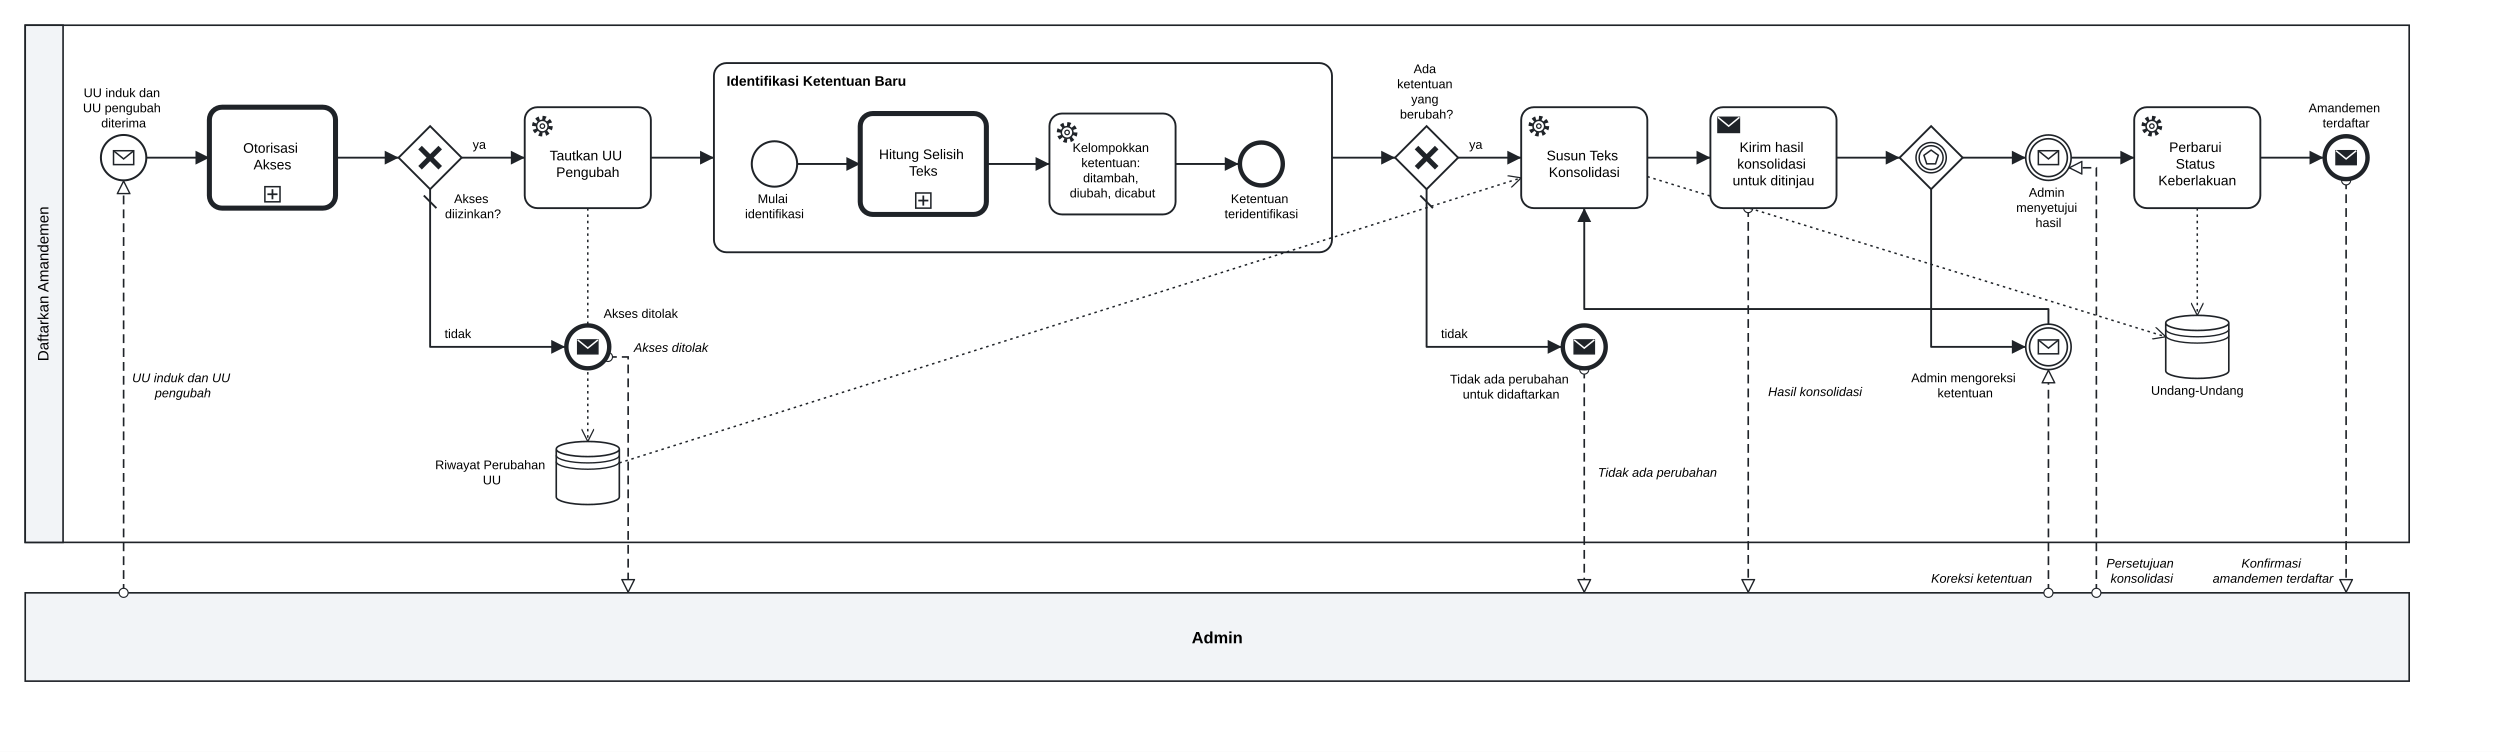
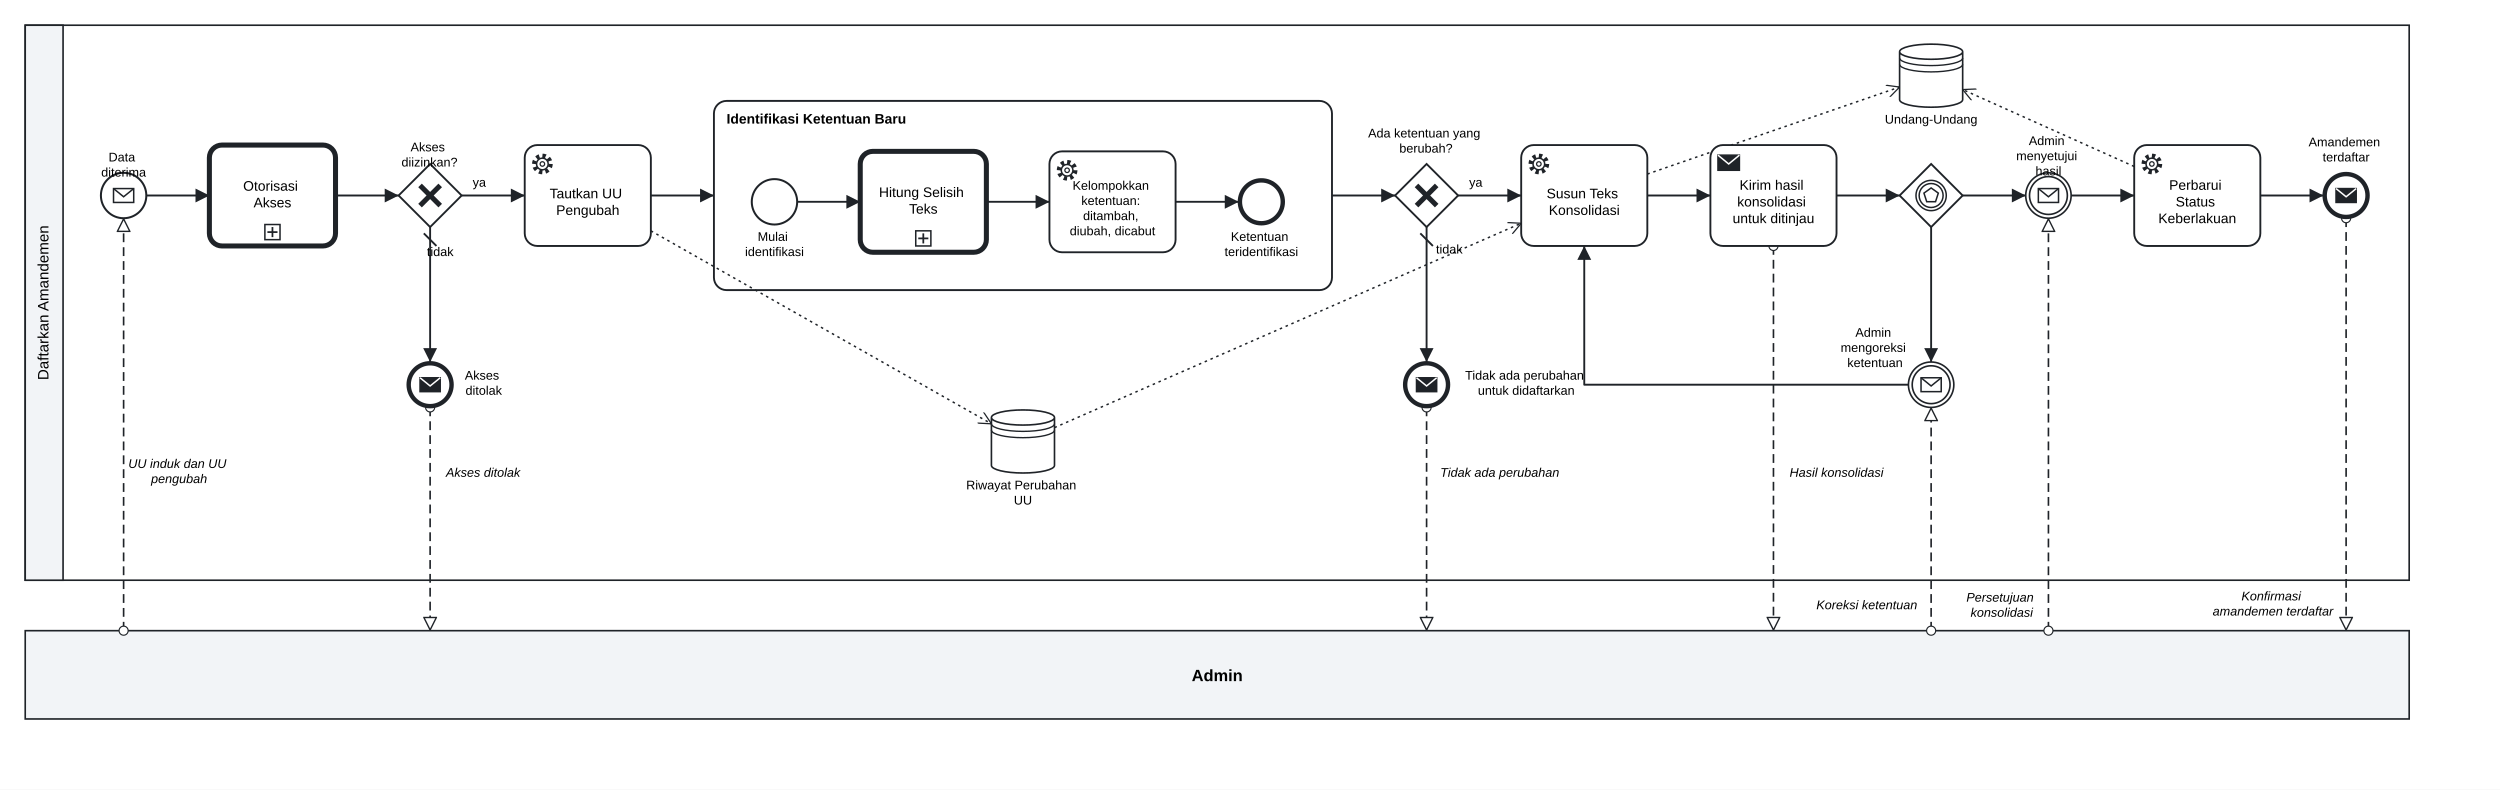
- <svg xmlns="http://www.w3.org/2000/svg" viewBox="-20 -20 1982 596" width="1982" height="596" font-family="Arial, Helvetica, sans-serif" role="img" aria-labelledby="tok-title tok-desc">
+ <svg xmlns="http://www.w3.org/2000/svg" viewBox="140 60 1982 626" width="1982" height="626" font-family="Arial, Helvetica, sans-serif" role="img" aria-labelledby="tok-title tok-desc">
  <defs>
    <marker id="seqEnd" viewBox="0 0 10 10" refX="10" refY="5" markerUnits="userSpaceOnUse" markerWidth="11" markerHeight="11" orient="auto">
      <path d="M0,0 L10,5 L0,10 z" fill="#1f2328" />
    </marker>
    <marker id="msgEnd" viewBox="0 0 10 10" refX="10" refY="5" markerUnits="userSpaceOnUse" markerWidth="11" markerHeight="11" orient="auto">
      <path d="M0.5,0.5 L9.5,5 L0.5,9.5 z" fill="#fff" stroke="#1f2328" />
    </marker>
    <marker id="msgStart" viewBox="0 0 10 10" refX="5" refY="5" markerUnits="userSpaceOnUse" markerWidth="9" markerHeight="9">
      <circle cx="5" cy="5" r="4" fill="#fff" stroke="#1f2328" />
    </marker>
    <marker id="assocEnd" viewBox="0 0 10 10" refX="10" refY="5" markerUnits="userSpaceOnUse" markerWidth="10" markerHeight="10" orient="auto">
      <path d="M0,0 L10,5 L0,10" fill="none" stroke="#1f2328" />
    </marker>
  </defs>
-   <rect x="-20" y="-20" width="1982" height="596" fill="#fff" />
-   <rect x="0.0" y="0.0" width="1890.0" height="410.0" fill="#fff" stroke="#1f2328" stroke-width="1.3" />
-   <rect x="0.0" y="0.0" width="30" height="410.0" fill="#f2f4f7" stroke="#1f2328" stroke-width="1.3" />
-   <g transform="rotate(-90 15.0 205.0)">
-     <text x="15.0" y="205.0" font-size="12" text-anchor="middle" dominant-baseline="middle" transform="translate(0 0.0)">Daftarkan Amandemen</text>
+   <rect x="140" y="60" width="1982" height="626" fill="#fff" />
+   <rect x="160.0" y="80.0" width="1890.0" height="440.0" fill="#fff" stroke="#1f2328" stroke-width="1.3" />
+   <rect x="160.0" y="80.0" width="30" height="440.0" fill="#f2f4f7" stroke="#1f2328" stroke-width="1.3" />
+   <g transform="rotate(-90 175.0 300.0)">
+     <text x="175.0" y="300.0" font-size="12" text-anchor="middle" dominant-baseline="middle" transform="translate(0 0.0)">Daftarkan Amandemen</text>
  </g>
-   <rect x="0.0" y="450.0" width="1890.0" height="70.0" fill="#f2f4f7" stroke="#1f2328" stroke-width="1.3" />
-   <text x="945.0" y="490.0" font-size="13" text-anchor="middle" font-weight="bold">
-     <tspan x="945.0" dy="0.0">Admin</tspan>
-   </text>
-   <rect x="546.0" y="30.0" width="490.0" height="150.0" rx="10" fill="#fff" stroke="#1f2328" stroke-width="1.5" />
-   <text x="556.0" y="48.0" font-size="11" text-anchor="start" font-weight="bold">
-     <tspan x="556.0" dy="0.0">Identifikasi Ketentuan Baru</tspan>
-   </text>
-   <polyline points="78.0,450.0 78.0,123.0" fill="none" stroke="#1f2328" stroke-width="1.3" stroke-dasharray="7 4" marker-start="url(#msgStart)" marker-end="url(#msgEnd)" />
-   <polyline points="462.0,263.0 478.0,263.0 478.0,450.0" fill="none" stroke="#1f2328" stroke-width="1.3" stroke-dasharray="7 4" marker-start="url(#msgStart)" marker-end="url(#msgEnd)" />
-   <polyline points="1236.0,273.0 1236.0,450.0" fill="none" stroke="#1f2328" stroke-width="1.3" stroke-dasharray="7 4" marker-start="url(#msgStart)" marker-end="url(#msgEnd)" />
-   <polyline points="1366.0,145.0 1366.0,450.0" fill="none" stroke="#1f2328" stroke-width="1.3" stroke-dasharray="7 4" marker-start="url(#msgStart)" marker-end="url(#msgEnd)" />
-   <polyline points="1642.0,450.0 1642.0,113.0 1620.0,113.0" fill="none" stroke="#1f2328" stroke-width="1.3" stroke-dasharray="7 4" marker-start="url(#msgStart)" marker-end="url(#msgEnd)" />
-   <polyline points="1604.0,450.0 1604.0,273.0" fill="none" stroke="#1f2328" stroke-width="1.3" stroke-dasharray="7 4" marker-start="url(#msgStart)" marker-end="url(#msgEnd)" />
-   <polyline points="1840.0,123.0 1840.0,450.0" fill="none" stroke="#1f2328" stroke-width="1.3" stroke-dasharray="7 4" marker-start="url(#msgStart)" marker-end="url(#msgEnd)" />
-   <polyline points="446.0,145.0 446.0,330.0" fill="none" stroke="#1f2328" stroke-width="1.2" stroke-dasharray="2 3" marker-end="url(#assocEnd)" />
-   <polyline points="612.0,110.0 662.0,110.0" fill="none" stroke="#1f2328" stroke-width="1.5" stroke-linejoin="round" marker-end="url(#seqEnd)" />
-   <polyline points="762.0,110.0 812.0,110.0" fill="none" stroke="#1f2328" stroke-width="1.5" stroke-linejoin="round" marker-end="url(#seqEnd)" />
-   <polyline points="912.0,110.0 962.0,110.0" fill="none" stroke="#1f2328" stroke-width="1.5" stroke-linejoin="round" marker-end="url(#seqEnd)" />
-   <polyline points="471.0,347.0 1186.0,121.0" fill="none" stroke="#1f2328" stroke-width="1.2" stroke-dasharray="2 3" marker-end="url(#assocEnd)" />
-   <polyline points="1286.0,120.0 1697.0,247.0" fill="none" stroke="#1f2328" stroke-width="1.2" stroke-dasharray="2 3" marker-end="url(#assocEnd)" />
-   <polyline points="1722.0,145.0 1722.0,230.0" fill="none" stroke="#1f2328" stroke-width="1.2" stroke-dasharray="2 3" marker-end="url(#assocEnd)" />
-   <polyline points="96.0,105.0 146.0,105.0" fill="none" stroke="#1f2328" stroke-width="1.5" stroke-linejoin="round" marker-end="url(#seqEnd)" />
-   <polyline points="246.0,105.0 296.0,105.0" fill="none" stroke="#1f2328" stroke-width="1.5" stroke-linejoin="round" marker-end="url(#seqEnd)" />
-   <polyline points="346.0,105.0 396.0,105.0" fill="none" stroke="#1f2328" stroke-width="1.5" stroke-linejoin="round" marker-end="url(#seqEnd)" />
-   <polyline points="321.0,130.0 321.0,255.0 428.0,255.0" fill="none" stroke="#1f2328" stroke-width="1.5" stroke-linejoin="round" marker-end="url(#seqEnd)" />
-   <line x1="316.0" y1="135.0" x2="326.0" y2="145.0" stroke="#1f2328" stroke-width="1.5" />
-   <polyline points="496.0,105.0 546.0,105.0" fill="none" stroke="#1f2328" stroke-width="1.5" stroke-linejoin="round" marker-end="url(#seqEnd)" />
-   <polyline points="1036.0,105.0 1086.0,105.0" fill="none" stroke="#1f2328" stroke-width="1.5" stroke-linejoin="round" marker-end="url(#seqEnd)" />
-   <polyline points="1136.0,105.0 1186.0,105.0" fill="none" stroke="#1f2328" stroke-width="1.5" stroke-linejoin="round" marker-end="url(#seqEnd)" />
-   <polyline points="1111.0,130.0 1111.0,255.0 1218.0,255.0" fill="none" stroke="#1f2328" stroke-width="1.5" stroke-linejoin="round" marker-end="url(#seqEnd)" />
-   <line x1="1106.0" y1="135.0" x2="1116.0" y2="145.0" stroke="#1f2328" stroke-width="1.5" />
-   <polyline points="1286.0,105.0 1336.0,105.0" fill="none" stroke="#1f2328" stroke-width="1.5" stroke-linejoin="round" marker-end="url(#seqEnd)" />
-   <polyline points="1436.0,105.0 1486.0,105.0" fill="none" stroke="#1f2328" stroke-width="1.5" stroke-linejoin="round" marker-end="url(#seqEnd)" />
-   <polyline points="1536.0,105.0 1586.0,105.0" fill="none" stroke="#1f2328" stroke-width="1.5" stroke-linejoin="round" marker-end="url(#seqEnd)" />
-   <polyline points="1511.0,130.0 1511.0,255.0 1586.0,255.0" fill="none" stroke="#1f2328" stroke-width="1.5" stroke-linejoin="round" marker-end="url(#seqEnd)" />
-   <polyline points="1622.0,105.0 1672.0,105.0" fill="none" stroke="#1f2328" stroke-width="1.5" stroke-linejoin="round" marker-end="url(#seqEnd)" />
-   <polyline points="1772.0,105.0 1822.0,105.0" fill="none" stroke="#1f2328" stroke-width="1.5" stroke-linejoin="round" marker-end="url(#seqEnd)" />
-   <polyline points="1604.0,237.0 1604.0,225.0 1236.0,225.0 1236.0,145.0" fill="none" stroke="#1f2328" stroke-width="1.5" stroke-linejoin="round" marker-end="url(#seqEnd)" />
-   <circle cx="78.0" cy="105.0" r="18" fill="#fff" stroke="#1f2328" stroke-width="1.6" />
-   <rect x="70.0" y="99.5" width="16" height="11" fill="#fff" stroke="#1f2328" stroke-width="1.2" />
-   <polyline points="70.0,99.5 78.0,106.0 86.0,99.5" fill="none" stroke="#1f2328" stroke-width="1.2" />
-   <rect x="146.0" y="65.0" width="100.0" height="80.0" rx="10" fill="#fff" stroke="#1f2328" stroke-width="4" />
-   <text x="196.0" y="101.1" font-size="11" text-anchor="middle">
-     <tspan x="196.0" dy="0.0">Otorisasi</tspan>
-     <tspan x="196.0" dy="13.2">Akses</tspan>
-   </text>
-   <rect x="190.0" y="128.0" width="12" height="12" fill="#fff" stroke="#1f2328" stroke-width="1.2" />
-   <path d="M192.0,134.0 h8 M196.0,130.0 v8" stroke="#1f2328" stroke-width="1.4" />
-   <polygon points="321.0,80.0 346.0,105.0 321.0,130.0 296.0,105.0" fill="#fff" stroke="#1f2328" stroke-width="1.5" />
-   <path d="M313.0,97.0 L329.0,113.0 M329.0,97.0 L313.0,113.0" stroke="#1f2328" stroke-width="4" />
-   <circle cx="446.0" cy="255.0" r="17" fill="#fff" stroke="#1f2328" stroke-width="3.5" />
-   <rect x="438.0" y="249.5" width="16" height="11" fill="#1f2328" stroke="#1f2328" stroke-width="1.2" />
-   <polyline points="438.0,249.5 446.0,256.0 454.0,249.5" fill="none" stroke="#fff" stroke-width="1.2" />
-   <rect x="396.0" y="65.0" width="100.0" height="80.0" rx="10" fill="#fff" stroke="#1f2328" stroke-width="1.5" />
-   <circle cx="410.0" cy="80.0" r="6.5" fill="none" stroke="#1f2328" stroke-width="3.4" stroke-dasharray="2.6 2.5" />
-   <circle cx="410.0" cy="80.0" r="4.6" fill="#fff" stroke="#1f2328" stroke-width="1.2" />
-   <circle cx="410.0" cy="80.0" r="1.8" fill="none" stroke="#1f2328" stroke-width="1" />
-   <text x="446.0" y="107.1" font-size="11" text-anchor="middle">
-     <tspan x="446.0" dy="0.0">Tautkan UU</tspan>
-     <tspan x="446.0" dy="13.2">Pengubah</tspan>
-   </text>
-   <circle cx="594.0" cy="110.0" r="18" fill="#fff" stroke="#1f2328" stroke-width="1.6" />
-   <rect x="662.0" y="70.0" width="100.0" height="80.0" rx="10" fill="#fff" stroke="#1f2328" stroke-width="4" />
-   <text x="712.0" y="106.1" font-size="11" text-anchor="middle">
-     <tspan x="712.0" dy="0.0">Hitung Selisih</tspan>
-     <tspan x="712.0" dy="13.2">Teks</tspan>
-   </text>
-   <rect x="706.0" y="133.0" width="12" height="12" fill="#fff" stroke="#1f2328" stroke-width="1.2" />
-   <path d="M708.0,139.0 h8 M712.0,135.0 v8" stroke="#1f2328" stroke-width="1.4" />
-   <rect x="812.0" y="70.0" width="100.0" height="80.0" rx="10" fill="#fff" stroke="#1f2328" stroke-width="1.5" />
-   <circle cx="826.0" cy="85.0" r="6.5" fill="none" stroke="#1f2328" stroke-width="3.4" stroke-dasharray="2.6 2.5" />
-   <circle cx="826.0" cy="85.0" r="4.6" fill="#fff" stroke="#1f2328" stroke-width="1.2" />
-   <circle cx="826.0" cy="85.0" r="1.8" fill="none" stroke="#1f2328" stroke-width="1" />
-   <text x="862.0" y="100.5" font-size="10" text-anchor="middle">
-     <tspan x="862.0" dy="0.0">Kelompokkan</tspan>
-     <tspan x="862.0" dy="12.0">ketentuan:</tspan>
-     <tspan x="862.0" dy="12.0">ditambah,</tspan>
-     <tspan x="862.0" dy="12.0">diubah, dicabut</tspan>
-   </text>
-   <circle cx="980.0" cy="110.0" r="17" fill="#fff" stroke="#1f2328" stroke-width="3.5" />
-   <polygon points="1111.0,80.0 1136.0,105.0 1111.0,130.0 1086.0,105.0" fill="#fff" stroke="#1f2328" stroke-width="1.5" />
-   <path d="M1103.0,97.0 L1119.0,113.0 M1119.0,97.0 L1103.0,113.0" stroke="#1f2328" stroke-width="4" />
-   <circle cx="1236.0" cy="255.0" r="17" fill="#fff" stroke="#1f2328" stroke-width="3.5" />
-   <rect x="1228.0" y="249.5" width="16" height="11" fill="#1f2328" stroke="#1f2328" stroke-width="1.2" />
-   <polyline points="1228.0,249.5 1236.0,256.0 1244.0,249.5" fill="none" stroke="#fff" stroke-width="1.2" />
-   <rect x="1186.0" y="65.0" width="100.0" height="80.0" rx="10" fill="#fff" stroke="#1f2328" stroke-width="1.5" />
-   <circle cx="1200.0" cy="80.0" r="6.5" fill="none" stroke="#1f2328" stroke-width="3.4" stroke-dasharray="2.6 2.5" />
-   <circle cx="1200.0" cy="80.0" r="4.6" fill="#fff" stroke="#1f2328" stroke-width="1.2" />
-   <circle cx="1200.0" cy="80.0" r="1.8" fill="none" stroke="#1f2328" stroke-width="1" />
-   <text x="1236.0" y="107.1" font-size="11" text-anchor="middle">
-     <tspan x="1236.0" dy="0.0">Susun Teks</tspan>
-     <tspan x="1236.0" dy="13.2">Konsolidasi</tspan>
-   </text>
-   <rect x="1336.0" y="65.0" width="100.0" height="80.0" rx="10" fill="#fff" stroke="#1f2328" stroke-width="1.5" />
-   <rect x="1342.0" y="73.0" width="17" height="12" fill="#1f2328" stroke="#1f2328" stroke-width="1.2" />
-   <polyline points="1342.0,73.0 1350.5,80.0 1359.0,73.0" fill="none" stroke="#fff" stroke-width="1.2" />
-   <text x="1386.0" y="100.5" font-size="11" text-anchor="middle">
-     <tspan x="1386.0" dy="0.0">Kirim hasil</tspan>
-     <tspan x="1386.0" dy="13.2">konsolidasi</tspan>
-     <tspan x="1386.0" dy="13.2">untuk ditinjau</tspan>
-   </text>
-   <polygon points="1511.0,80.0 1536.0,105.0 1511.0,130.0 1486.0,105.0" fill="#fff" stroke="#1f2328" stroke-width="1.5" />
-   <circle cx="1511.0" cy="105.0" r="12" fill="none" stroke="#1f2328" stroke-width="1.2" />
-   <circle cx="1511.0" cy="105.0" r="9.5" fill="none" stroke="#1f2328" stroke-width="1.2" />
-   <polygon points="1511.0,99.0 1516.7,103.1 1514.5,109.9 1507.5,109.9 1505.3,103.1" fill="none" stroke="#1f2328" stroke-width="1.2" />
-   <circle cx="1604.0" cy="105.0" r="18" fill="#fff" stroke="#1f2328" stroke-width="1.3" />
-   <circle cx="1604.0" cy="105.0" r="15" fill="none" stroke="#1f2328" stroke-width="1.3" />
-   <rect x="1596.0" y="99.5" width="16" height="11" fill="#fff" stroke="#1f2328" stroke-width="1.2" />
-   <polyline points="1596.0,99.5 1604.0,106.0 1612.0,99.5" fill="none" stroke="#1f2328" stroke-width="1.2" />
-   <circle cx="1604.0" cy="255.0" r="18" fill="#fff" stroke="#1f2328" stroke-width="1.3" />
-   <circle cx="1604.0" cy="255.0" r="15" fill="none" stroke="#1f2328" stroke-width="1.3" />
-   <rect x="1596.0" y="249.5" width="16" height="11" fill="#fff" stroke="#1f2328" stroke-width="1.2" />
-   <polyline points="1596.0,249.5 1604.0,256.0 1612.0,249.5" fill="none" stroke="#1f2328" stroke-width="1.2" />
-   <rect x="1672.0" y="65.0" width="100.0" height="80.0" rx="10" fill="#fff" stroke="#1f2328" stroke-width="1.5" />
-   <circle cx="1686.0" cy="80.0" r="6.5" fill="none" stroke="#1f2328" stroke-width="3.4" stroke-dasharray="2.6 2.5" />
-   <circle cx="1686.0" cy="80.0" r="4.6" fill="#fff" stroke="#1f2328" stroke-width="1.2" />
-   <circle cx="1686.0" cy="80.0" r="1.8" fill="none" stroke="#1f2328" stroke-width="1" />
-   <text x="1722.0" y="100.5" font-size="11" text-anchor="middle">
-     <tspan x="1722.0" dy="0.0">Perbarui</tspan>
-     <tspan x="1722.0" dy="13.2">Status</tspan>
-     <tspan x="1722.0" dy="13.2">Keberlakuan</tspan>
-   </text>
-   <circle cx="1840.0" cy="105.0" r="17" fill="#fff" stroke="#1f2328" stroke-width="3.5" />
-   <rect x="1832.0" y="99.5" width="16" height="11" fill="#1f2328" stroke="#1f2328" stroke-width="1.2" />
-   <polyline points="1832.0,99.5 1840.0,106.0 1848.0,99.5" fill="none" stroke="#fff" stroke-width="1.2" />
-   <path d="M421.0,336.0 a25.0,6 0 0 0 50.0,0 a25.0,6 0 0 0 -50.0,0 v38.0 a25.0,6 0 0 0 50.0,0 v-38.0" fill="#fff" stroke="#1f2328" stroke-width="1.3" />
-   <path d="M421.0,341.0 a25.0,6 0 0 0 50.0,0 M421.0,346.0 a25.0,6 0 0 0 50.0,0" fill="none" stroke="#1f2328" stroke-width="1.1" />
-   <path d="M1697.0,236.0 a25.0,6 0 0 0 50.0,0 a25.0,6 0 0 0 -50.0,0 v38.0 a25.0,6 0 0 0 50.0,0 v-38.0" fill="#fff" stroke="#1f2328" stroke-width="1.3" />
-   <path d="M1697.0,241.0 a25.0,6 0 0 0 50.0,0 M1697.0,246.0 a25.0,6 0 0 0 50.0,0" fill="none" stroke="#1f2328" stroke-width="1.1" />
-   <text x="125.0" y="283.0" font-size="10" text-anchor="middle" font-style="italic">
-     <tspan x="125.0" dy="0.0">UU induk dan UU</tspan>
-     <tspan x="125.0" dy="12.0">pengubah</tspan>
-   </text>
-   <text x="512.0" y="259.0" font-size="10" text-anchor="middle" font-style="italic">
-     <tspan x="512.0" dy="0.0">Akses ditolak</tspan>
-   </text>
-   <text x="1294.0" y="358.0" font-size="10" text-anchor="middle" font-style="italic">
-     <tspan x="1294.0" dy="0.0">Tidak ada perubahan</tspan>
-   </text>
-   <text x="1419.0" y="294.0" font-size="10" text-anchor="middle" font-style="italic">
-     <tspan x="1419.0" dy="0.0">Hasil konsolidasi</tspan>
-   </text>
-   <text x="1678.0" y="430.0" font-size="10" text-anchor="middle" font-style="italic">
-     <tspan x="1678.0" dy="0.0">Persetujuan</tspan>
-     <tspan x="1678.0" dy="12.0">konsolidasi</tspan>
-   </text>
-   <text x="1551.0" y="442.0" font-size="10" text-anchor="middle" font-style="italic">
-     <tspan x="1551.0" dy="0.0">Koreksi ketentuan</tspan>
-   </text>
-   <text x="1782.0" y="430.0" font-size="10" text-anchor="middle" font-style="italic">
-     <tspan x="1782.0" dy="0.0">Konfirmasi</tspan>
-     <tspan x="1782.0" dy="12.0">amandemen terdaftar</tspan>
-   </text>
-   <text x="360.0" y="98.0" font-size="10" text-anchor="middle">
-     <tspan x="360.0" dy="0.0">ya</tspan>
-   </text>
-   <text x="343.0" y="248.0" font-size="10" text-anchor="middle">
-     <tspan x="343.0" dy="0.0">tidak</tspan>
-   </text>
-   <text x="1150.0" y="98.0" font-size="10" text-anchor="middle">
-     <tspan x="1150.0" dy="0.0">ya</tspan>
-   </text>
-   <text x="1133.0" y="248.0" font-size="10" text-anchor="middle">
-     <tspan x="1133.0" dy="0.0">tidak</tspan>
-   </text>
-   <text x="78.0" y="57.0" font-size="10" text-anchor="middle">
-     <tspan x="78.0" dy="0.0">UU induk dan</tspan>
-     <tspan x="78.0" dy="12.0">UU pengubah</tspan>
-     <tspan x="78.0" dy="12.0">diterima</tspan>
-   </text>
-   <text x="355.0" y="141.0" font-size="10" text-anchor="middle">
-     <tspan x="355.0" dy="0.0">Akses</tspan>
-     <tspan x="355.0" dy="12.0">diizinkan?</tspan>
-   </text>
-   <text x="488.0" y="232.0" font-size="10" text-anchor="middle">
-     <tspan x="488.0" dy="0.0">Akses ditolak</tspan>
-   </text>
-   <text x="594.0" y="141.0" font-size="10" text-anchor="middle">
-     <tspan x="594.0" dy="0.0">Mulai</tspan>
-     <tspan x="594.0" dy="12.0">identifikasi</tspan>
-   </text>
-   <text x="980.0" y="141.0" font-size="10" text-anchor="middle">
-     <tspan x="980.0" dy="0.0">Ketentuan</tspan>
-     <tspan x="980.0" dy="12.0">teridentifikasi</tspan>
-   </text>
-   <text x="1111.0" y="38.0" font-size="10" text-anchor="middle">
-     <tspan x="1111.0" dy="0.0">Ada</tspan>
-     <tspan x="1111.0" dy="12.0">ketentuan</tspan>
-     <tspan x="1111.0" dy="12.0">yang</tspan>
-     <tspan x="1111.0" dy="12.0">berubah?</tspan>
-   </text>
-   <text x="1178.0" y="284.0" font-size="10" text-anchor="middle">
-     <tspan x="1178.0" dy="0.0">Tidak ada perubahan</tspan>
-     <tspan x="1178.0" dy="12.0">untuk didaftarkan</tspan>
-   </text>
-   <text x="1604.0" y="136.0" font-size="10" text-anchor="middle">
-     <tspan x="1604.0" dy="0.0">Admin</tspan>
-     <tspan x="1604.0" dy="12.0">menyetujui</tspan>
-     <tspan x="1604.0" dy="12.0">hasil</tspan>
-   </text>
-   <text x="1538.0" y="283.0" font-size="10" text-anchor="middle">
-     <tspan x="1538.0" dy="0.0">Admin mengoreksi</tspan>
-     <tspan x="1538.0" dy="12.0">ketentuan</tspan>
-   </text>
-   <text x="1840.0" y="69.0" font-size="10" text-anchor="middle">
-     <tspan x="1840.0" dy="0.0">Amandemen</tspan>
-     <tspan x="1840.0" dy="12.0">terdaftar</tspan>
-   </text>
-   <text x="370.0" y="352.0" font-size="10" text-anchor="middle">
-     <tspan x="370.0" dy="0.0">Riwayat Perubahan</tspan>
-     <tspan x="370.0" dy="12.0">UU</tspan>
-   </text>
-   <text x="1722.0" y="293.0" font-size="10" text-anchor="middle">
-     <tspan x="1722.0" dy="0.0">Undang-Undang</tspan>
+   <rect x="160.0" y="560.0" width="1890.0" height="70.0" fill="#f2f4f7" stroke="#1f2328" stroke-width="1.3" />
+   <text x="1105.0" y="600.0" font-size="13" text-anchor="middle" font-weight="bold">
+     <tspan x="1105.0" dy="0.0">Admin</tspan>
+   </text>
+   <rect x="706.0" y="140.0" width="490.0" height="150.0" rx="10" fill="#fff" stroke="#1f2328" stroke-width="1.5" />
+   <text x="716.0" y="158.0" font-size="11" text-anchor="start" font-weight="bold">
+     <tspan x="716.0" dy="0.0">Identifikasi Ketentuan Baru</tspan>
+   </text>
+   <polyline points="238.0,560.0 238.0,233.0" fill="none" stroke="#1f2328" stroke-width="1.3" stroke-dasharray="7 4" marker-start="url(#msgStart)" marker-end="url(#msgEnd)" />
+   <polyline points="481.0,383.0 481.0,560.0" fill="none" stroke="#1f2328" stroke-width="1.3" stroke-dasharray="7 4" marker-start="url(#msgStart)" marker-end="url(#msgEnd)" />
+   <polyline points="1271.0,383.0 1271.0,560.0" fill="none" stroke="#1f2328" stroke-width="1.3" stroke-dasharray="7 4" marker-start="url(#msgStart)" marker-end="url(#msgEnd)" />
+   <polyline points="1546.0,255.0 1546.0,560.0" fill="none" stroke="#1f2328" stroke-width="1.3" stroke-dasharray="7 4" marker-start="url(#msgStart)" marker-end="url(#msgEnd)" />
+   <polyline points="1764.0,560.0 1764.0,233.0" fill="none" stroke="#1f2328" stroke-width="1.3" stroke-dasharray="7 4" marker-start="url(#msgStart)" marker-end="url(#msgEnd)" />
+   <polyline points="1671.0,560.0 1671.0,383.0" fill="none" stroke="#1f2328" stroke-width="1.3" stroke-dasharray="7 4" marker-start="url(#msgStart)" marker-end="url(#msgEnd)" />
+   <polyline points="2000.0,233.0 2000.0,560.0" fill="none" stroke="#1f2328" stroke-width="1.3" stroke-dasharray="7 4" marker-start="url(#msgStart)" marker-end="url(#msgEnd)" />
+   <polyline points="656.0,243.0 926.0,396.0" fill="none" stroke="#1f2328" stroke-width="1.2" stroke-dasharray="2 3" marker-end="url(#assocEnd)" />
+   <polyline points="772.0,220.0 822.0,220.0" fill="none" stroke="#1f2328" stroke-width="1.5" stroke-linejoin="round" marker-end="url(#seqEnd)" />
+   <polyline points="922.0,220.0 972.0,220.0" fill="none" stroke="#1f2328" stroke-width="1.5" stroke-linejoin="round" marker-end="url(#seqEnd)" />
+   <polyline points="1072.0,220.0 1122.0,220.0" fill="none" stroke="#1f2328" stroke-width="1.5" stroke-linejoin="round" marker-end="url(#seqEnd)" />
+   <polyline points="976.0,399.0 1346.0,237.0" fill="none" stroke="#1f2328" stroke-width="1.2" stroke-dasharray="2 3" marker-end="url(#assocEnd)" />
+   <polyline points="1446.0,198.0 1646.0,129.0" fill="none" stroke="#1f2328" stroke-width="1.2" stroke-dasharray="2 3" marker-end="url(#assocEnd)" />
+   <polyline points="1832.0,192.0 1696.0,131.0" fill="none" stroke="#1f2328" stroke-width="1.2" stroke-dasharray="2 3" marker-end="url(#assocEnd)" />
+   <polyline points="256.0,215.0 306.0,215.0" fill="none" stroke="#1f2328" stroke-width="1.5" stroke-linejoin="round" marker-end="url(#seqEnd)" />
+   <polyline points="406.0,215.0 456.0,215.0" fill="none" stroke="#1f2328" stroke-width="1.5" stroke-linejoin="round" marker-end="url(#seqEnd)" />
+   <polyline points="506.0,215.0 556.0,215.0" fill="none" stroke="#1f2328" stroke-width="1.5" stroke-linejoin="round" marker-end="url(#seqEnd)" />
+   <polyline points="481.0,240.0 481.0,347.0" fill="none" stroke="#1f2328" stroke-width="1.5" stroke-linejoin="round" marker-end="url(#seqEnd)" />
+   <line x1="476.0" y1="245.0" x2="486.0" y2="255.0" stroke="#1f2328" stroke-width="1.5" />
+   <polyline points="656.0,215.0 706.0,215.0" fill="none" stroke="#1f2328" stroke-width="1.5" stroke-linejoin="round" marker-end="url(#seqEnd)" />
+   <polyline points="1271.0,240.0 1271.0,347.0" fill="none" stroke="#1f2328" stroke-width="1.5" stroke-linejoin="round" marker-end="url(#seqEnd)" />
+   <line x1="1266.0" y1="245.0" x2="1276.0" y2="255.0" stroke="#1f2328" stroke-width="1.5" />
+   <polyline points="1671.0,240.0 1671.0,347.0" fill="none" stroke="#1f2328" stroke-width="1.5" stroke-linejoin="round" marker-end="url(#seqEnd)" />
+   <polyline points="1653.0,365.0 1396.0,365.0 1396.0,255.0" fill="none" stroke="#1f2328" stroke-width="1.5" stroke-linejoin="round" marker-end="url(#seqEnd)" />
+   <polyline points="1196.0,215.0 1246.0,215.0" fill="none" stroke="#1f2328" stroke-width="1.5" stroke-linejoin="round" marker-end="url(#seqEnd)" />
+   <polyline points="1296.0,215.0 1346.0,215.0" fill="none" stroke="#1f2328" stroke-width="1.5" stroke-linejoin="round" marker-end="url(#seqEnd)" />
+   <polyline points="1446.0,215.0 1496.0,215.0" fill="none" stroke="#1f2328" stroke-width="1.5" stroke-linejoin="round" marker-end="url(#seqEnd)" />
+   <polyline points="1596.0,215.0 1646.0,215.0" fill="none" stroke="#1f2328" stroke-width="1.5" stroke-linejoin="round" marker-end="url(#seqEnd)" />
+   <polyline points="1696.0,215.0 1746.0,215.0" fill="none" stroke="#1f2328" stroke-width="1.5" stroke-linejoin="round" marker-end="url(#seqEnd)" />
+   <polyline points="1782.0,215.0 1832.0,215.0" fill="none" stroke="#1f2328" stroke-width="1.5" stroke-linejoin="round" marker-end="url(#seqEnd)" />
+   <polyline points="1932.0,215.0 1982.0,215.0" fill="none" stroke="#1f2328" stroke-width="1.5" stroke-linejoin="round" marker-end="url(#seqEnd)" />
+   <circle cx="238.0" cy="215.0" r="18" fill="#fff" stroke="#1f2328" stroke-width="1.6" />
+   <rect x="230.0" y="209.5" width="16" height="11" fill="#fff" stroke="#1f2328" stroke-width="1.2" />
+   <polyline points="230.0,209.5 238.0,216.0 246.0,209.5" fill="none" stroke="#1f2328" stroke-width="1.2" />
+   <rect x="306.0" y="175.0" width="100.0" height="80.0" rx="10" fill="#fff" stroke="#1f2328" stroke-width="4" />
+   <text x="356.0" y="211.2" font-size="11" text-anchor="middle">
+     <tspan x="356.0" dy="0.0">Otorisasi</tspan>
+     <tspan x="356.0" dy="13.2">Akses</tspan>
+   </text>
+   <rect x="350.0" y="238.0" width="12" height="12" fill="#fff" stroke="#1f2328" stroke-width="1.2" />
+   <path d="M352.0,244.0 h8 M356.0,240.0 v8" stroke="#1f2328" stroke-width="1.4" />
+   <polygon points="481.0,190.0 506.0,215.0 481.0,240.0 456.0,215.0" fill="#fff" stroke="#1f2328" stroke-width="1.5" />
+   <path d="M473.0,207.0 L489.0,223.0 M489.0,207.0 L473.0,223.0" stroke="#1f2328" stroke-width="4" />
+   <rect x="556.0" y="175.0" width="100.0" height="80.0" rx="10" fill="#fff" stroke="#1f2328" stroke-width="1.5" />
+   <circle cx="570.0" cy="190.0" r="6.5" fill="none" stroke="#1f2328" stroke-width="3.4" stroke-dasharray="2.6 2.5" />
+   <circle cx="570.0" cy="190.0" r="4.6" fill="#fff" stroke="#1f2328" stroke-width="1.2" />
+   <circle cx="570.0" cy="190.0" r="1.8" fill="none" stroke="#1f2328" stroke-width="1" />
+   <text x="606.0" y="217.2" font-size="11" text-anchor="middle">
+     <tspan x="606.0" dy="0.0">Tautkan UU</tspan>
+     <tspan x="606.0" dy="13.2">Pengubah</tspan>
+   </text>
+   <circle cx="481.0" cy="365.0" r="17" fill="#fff" stroke="#1f2328" stroke-width="3.5" />
+   <rect x="473.0" y="359.5" width="16" height="11" fill="#1f2328" stroke="#1f2328" stroke-width="1.2" />
+   <polyline points="473.0,359.5 481.0,366.0 489.0,359.5" fill="none" stroke="#fff" stroke-width="1.2" />
+   <circle cx="1271.0" cy="365.0" r="17" fill="#fff" stroke="#1f2328" stroke-width="3.5" />
+   <rect x="1263.0" y="359.5" width="16" height="11" fill="#1f2328" stroke="#1f2328" stroke-width="1.2" />
+   <polyline points="1263.0,359.5 1271.0,366.0 1279.0,359.5" fill="none" stroke="#fff" stroke-width="1.2" />
+   <circle cx="1671.0" cy="365.0" r="18" fill="#fff" stroke="#1f2328" stroke-width="1.3" />
+   <circle cx="1671.0" cy="365.0" r="15" fill="none" stroke="#1f2328" stroke-width="1.3" />
+   <rect x="1663.0" y="359.5" width="16" height="11" fill="#fff" stroke="#1f2328" stroke-width="1.2" />
+   <polyline points="1663.0,359.5 1671.0,366.0 1679.0,359.5" fill="none" stroke="#1f2328" stroke-width="1.2" />
+   <circle cx="754.0" cy="220.0" r="18" fill="#fff" stroke="#1f2328" stroke-width="1.6" />
+   <rect x="822.0" y="180.0" width="100.0" height="80.0" rx="10" fill="#fff" stroke="#1f2328" stroke-width="4" />
+   <text x="872.0" y="216.2" font-size="11" text-anchor="middle">
+     <tspan x="872.0" dy="0.0">Hitung Selisih</tspan>
+     <tspan x="872.0" dy="13.2">Teks</tspan>
+   </text>
+   <rect x="866.0" y="243.0" width="12" height="12" fill="#fff" stroke="#1f2328" stroke-width="1.2" />
+   <path d="M868.0,249.0 h8 M872.0,245.0 v8" stroke="#1f2328" stroke-width="1.4" />
+   <rect x="972.0" y="180.0" width="100.0" height="80.0" rx="10" fill="#fff" stroke="#1f2328" stroke-width="1.5" />
+   <circle cx="986.0" cy="195.0" r="6.5" fill="none" stroke="#1f2328" stroke-width="3.4" stroke-dasharray="2.6 2.5" />
+   <circle cx="986.0" cy="195.0" r="4.6" fill="#fff" stroke="#1f2328" stroke-width="1.2" />
+   <circle cx="986.0" cy="195.0" r="1.8" fill="none" stroke="#1f2328" stroke-width="1" />
+   <text x="1022.0" y="210.5" font-size="10" text-anchor="middle">
+     <tspan x="1022.0" dy="0.0">Kelompokkan</tspan>
+     <tspan x="1022.0" dy="12.0">ketentuan:</tspan>
+     <tspan x="1022.0" dy="12.0">ditambah,</tspan>
+     <tspan x="1022.0" dy="12.0">diubah, dicabut</tspan>
+   </text>
+   <circle cx="1140.0" cy="220.0" r="17" fill="#fff" stroke="#1f2328" stroke-width="3.5" />
+   <polygon points="1271.0,190.0 1296.0,215.0 1271.0,240.0 1246.0,215.0" fill="#fff" stroke="#1f2328" stroke-width="1.5" />
+   <path d="M1263.0,207.0 L1279.0,223.0 M1279.0,207.0 L1263.0,223.0" stroke="#1f2328" stroke-width="4" />
+   <rect x="1346.0" y="175.0" width="100.0" height="80.0" rx="10" fill="#fff" stroke="#1f2328" stroke-width="1.5" />
+   <circle cx="1360.0" cy="190.0" r="6.5" fill="none" stroke="#1f2328" stroke-width="3.4" stroke-dasharray="2.6 2.5" />
+   <circle cx="1360.0" cy="190.0" r="4.6" fill="#fff" stroke="#1f2328" stroke-width="1.2" />
+   <circle cx="1360.0" cy="190.0" r="1.8" fill="none" stroke="#1f2328" stroke-width="1" />
+   <text x="1396.0" y="217.2" font-size="11" text-anchor="middle">
+     <tspan x="1396.0" dy="0.0">Susun Teks</tspan>
+     <tspan x="1396.0" dy="13.2">Konsolidasi</tspan>
+   </text>
+   <rect x="1496.0" y="175.0" width="100.0" height="80.0" rx="10" fill="#fff" stroke="#1f2328" stroke-width="1.5" />
+   <rect x="1502.0" y="183.0" width="17" height="12" fill="#1f2328" stroke="#1f2328" stroke-width="1.2" />
+   <polyline points="1502.0,183.0 1510.5,190.0 1519.0,183.0" fill="none" stroke="#fff" stroke-width="1.2" />
+   <text x="1546.0" y="210.5" font-size="11" text-anchor="middle">
+     <tspan x="1546.0" dy="0.0">Kirim hasil</tspan>
+     <tspan x="1546.0" dy="13.2">konsolidasi</tspan>
+     <tspan x="1546.0" dy="13.2">untuk ditinjau</tspan>
+   </text>
+   <polygon points="1671.0,190.0 1696.0,215.0 1671.0,240.0 1646.0,215.0" fill="#fff" stroke="#1f2328" stroke-width="1.5" />
+   <circle cx="1671.0" cy="215.0" r="12" fill="none" stroke="#1f2328" stroke-width="1.2" />
+   <circle cx="1671.0" cy="215.0" r="9.5" fill="none" stroke="#1f2328" stroke-width="1.2" />
+   <polygon points="1671.0,209.0 1676.7,213.1 1674.5,219.9 1667.5,219.9 1665.3,213.1" fill="none" stroke="#1f2328" stroke-width="1.2" />
+   <circle cx="1764.0" cy="215.0" r="18" fill="#fff" stroke="#1f2328" stroke-width="1.3" />
+   <circle cx="1764.0" cy="215.0" r="15" fill="none" stroke="#1f2328" stroke-width="1.3" />
+   <rect x="1756.0" y="209.5" width="16" height="11" fill="#fff" stroke="#1f2328" stroke-width="1.2" />
+   <polyline points="1756.0,209.5 1764.0,216.0 1772.0,209.5" fill="none" stroke="#1f2328" stroke-width="1.2" />
+   <rect x="1832.0" y="175.0" width="100.0" height="80.0" rx="10" fill="#fff" stroke="#1f2328" stroke-width="1.5" />
+   <circle cx="1846.0" cy="190.0" r="6.5" fill="none" stroke="#1f2328" stroke-width="3.4" stroke-dasharray="2.6 2.5" />
+   <circle cx="1846.0" cy="190.0" r="4.6" fill="#fff" stroke="#1f2328" stroke-width="1.2" />
+   <circle cx="1846.0" cy="190.0" r="1.8" fill="none" stroke="#1f2328" stroke-width="1" />
+   <text x="1882.0" y="210.5" font-size="11" text-anchor="middle">
+     <tspan x="1882.0" dy="0.0">Perbarui</tspan>
+     <tspan x="1882.0" dy="13.2">Status</tspan>
+     <tspan x="1882.0" dy="13.2">Keberlakuan</tspan>
+   </text>
+   <circle cx="2000.0" cy="215.0" r="17" fill="#fff" stroke="#1f2328" stroke-width="3.5" />
+   <rect x="1992.0" y="209.5" width="16" height="11" fill="#1f2328" stroke="#1f2328" stroke-width="1.2" />
+   <polyline points="1992.0,209.5 2000.0,216.0 2008.0,209.5" fill="none" stroke="#fff" stroke-width="1.2" />
+   <path d="M926.0,391.0 a25.0,6 0 0 0 50.0,0 a25.0,6 0 0 0 -50.0,0 v38.0 a25.0,6 0 0 0 50.0,0 v-38.0" fill="#fff" stroke="#1f2328" stroke-width="1.3" />
+   <path d="M926.0,396.0 a25.0,6 0 0 0 50.0,0 M926.0,401.0 a25.0,6 0 0 0 50.0,0" fill="none" stroke="#1f2328" stroke-width="1.1" />
+   <path d="M1646.0,101.0 a25.0,6 0 0 0 50.0,0 a25.0,6 0 0 0 -50.0,0 v38.0 a25.0,6 0 0 0 50.0,0 v-38.0" fill="#fff" stroke="#1f2328" stroke-width="1.3" />
+   <path d="M1646.0,106.0 a25.0,6 0 0 0 50.0,0 M1646.0,111.0 a25.0,6 0 0 0 50.0,0" fill="none" stroke="#1f2328" stroke-width="1.1" />
+   <text x="282.0" y="431.0" font-size="10" text-anchor="middle" font-style="italic">
+     <tspan x="282.0" dy="0.0">UU induk dan UU</tspan>
+     <tspan x="282.0" dy="12.0">pengubah</tspan>
+   </text>
+   <text x="523.0" y="438.0" font-size="10" text-anchor="middle" font-style="italic">
+     <tspan x="523.0" dy="0.0">Akses ditolak</tspan>
+   </text>
+   <text x="1329.0" y="438.0" font-size="10" text-anchor="middle" font-style="italic">
+     <tspan x="1329.0" dy="0.0">Tidak ada perubahan</tspan>
+   </text>
+   <text x="1596.0" y="438.0" font-size="10" text-anchor="middle" font-style="italic">
+     <tspan x="1596.0" dy="0.0">Hasil konsolidasi</tspan>
+   </text>
+   <text x="1727.0" y="537.0" font-size="10" text-anchor="middle" font-style="italic">
+     <tspan x="1727.0" dy="0.0">Persetujuan</tspan>
+     <tspan x="1727.0" dy="12.0">konsolidasi</tspan>
+   </text>
+   <text x="1620.0" y="543.0" font-size="10" text-anchor="middle" font-style="italic">
+     <tspan x="1620.0" dy="0.0">Koreksi ketentuan</tspan>
+   </text>
+   <text x="1942.0" y="536.0" font-size="10" text-anchor="middle" font-style="italic">
+     <tspan x="1942.0" dy="0.0">Konfirmasi</tspan>
+     <tspan x="1942.0" dy="12.0">amandemen terdaftar</tspan>
+   </text>
+   <text x="520.0" y="208.0" font-size="10" text-anchor="middle">
+     <tspan x="520.0" dy="0.0">ya</tspan>
+   </text>
+   <text x="489.0" y="263.0" font-size="10" text-anchor="middle">
+     <tspan x="489.0" dy="0.0">tidak</tspan>
+   </text>
+   <text x="1289.0" y="261.0" font-size="10" text-anchor="middle">
+     <tspan x="1289.0" dy="0.0">tidak</tspan>
+   </text>
+   <text x="1310.0" y="208.0" font-size="10" text-anchor="middle">
+     <tspan x="1310.0" dy="0.0">ya</tspan>
+   </text>
+   <text x="238.0" y="188.0" font-size="10" text-anchor="middle">
+     <tspan x="238.0" dy="0.0">Data</tspan>
+     <tspan x="238.0" dy="12.0">diterima</tspan>
+   </text>
+   <text x="480.5" y="180.0" font-size="10" text-anchor="middle">
+     <tspan x="480.5" dy="0.0">Akses</tspan>
+     <tspan x="480.5" dy="12.0">diizinkan?</tspan>
+   </text>
+   <text x="523.5" y="361.0" font-size="10" text-anchor="middle">
+     <tspan x="523.5" dy="0.0">Akses</tspan>
+     <tspan x="523.5" dy="12.0">ditolak</tspan>
+   </text>
+   <text x="1350.0" y="361.0" font-size="10" text-anchor="middle">
+     <tspan x="1350.0" dy="0.0">Tidak ada perubahan</tspan>
+     <tspan x="1350.0" dy="12.0">untuk didaftarkan</tspan>
+   </text>
+   <text x="1626.5" y="327.0" font-size="10" text-anchor="middle">
+     <tspan x="1626.5" dy="0.0">Admin</tspan>
+     <tspan x="1626.5" dy="12.0">mengoreksi</tspan>
+     <tspan x="1626.5" dy="12.0">ketentuan</tspan>
+   </text>
+   <text x="754.0" y="251.0" font-size="10" text-anchor="middle">
+     <tspan x="754.0" dy="0.0">Mulai</tspan>
+     <tspan x="754.0" dy="12.0">identifikasi</tspan>
+   </text>
+   <text x="1140.0" y="251.0" font-size="10" text-anchor="middle">
+     <tspan x="1140.0" dy="0.0">Ketentuan</tspan>
+     <tspan x="1140.0" dy="12.0">teridentifikasi</tspan>
+   </text>
+   <text x="1270.5" y="169.0" font-size="10" text-anchor="middle">
+     <tspan x="1270.5" dy="0.0">Ada ketentuan yang</tspan>
+     <tspan x="1270.5" dy="12.0">berubah?</tspan>
+   </text>
+   <text x="1764.0" y="175.0" font-size="10" text-anchor="middle">
+     <tspan x="1764.0" dy="0.0">Admin</tspan>
+     <tspan x="1764.0" dy="12.0">menyetujui</tspan>
+     <tspan x="1764.0" dy="12.0">hasil</tspan>
+   </text>
+   <text x="2000.0" y="176.0" font-size="10" text-anchor="middle">
+     <tspan x="2000.0" dy="0.0">Amandemen</tspan>
+     <tspan x="2000.0" dy="12.0">terdaftar</tspan>
+   </text>
+   <text x="951.0" y="448.0" font-size="10" text-anchor="middle">
+     <tspan x="951.0" dy="0.0">Riwayat Perubahan</tspan>
+     <tspan x="951.0" dy="12.0">UU</tspan>
+   </text>
+   <text x="1671.0" y="158.0" font-size="10" text-anchor="middle">
+     <tspan x="1671.0" dy="0.0">Undang-Undang</tspan>
  </text>
</svg>
